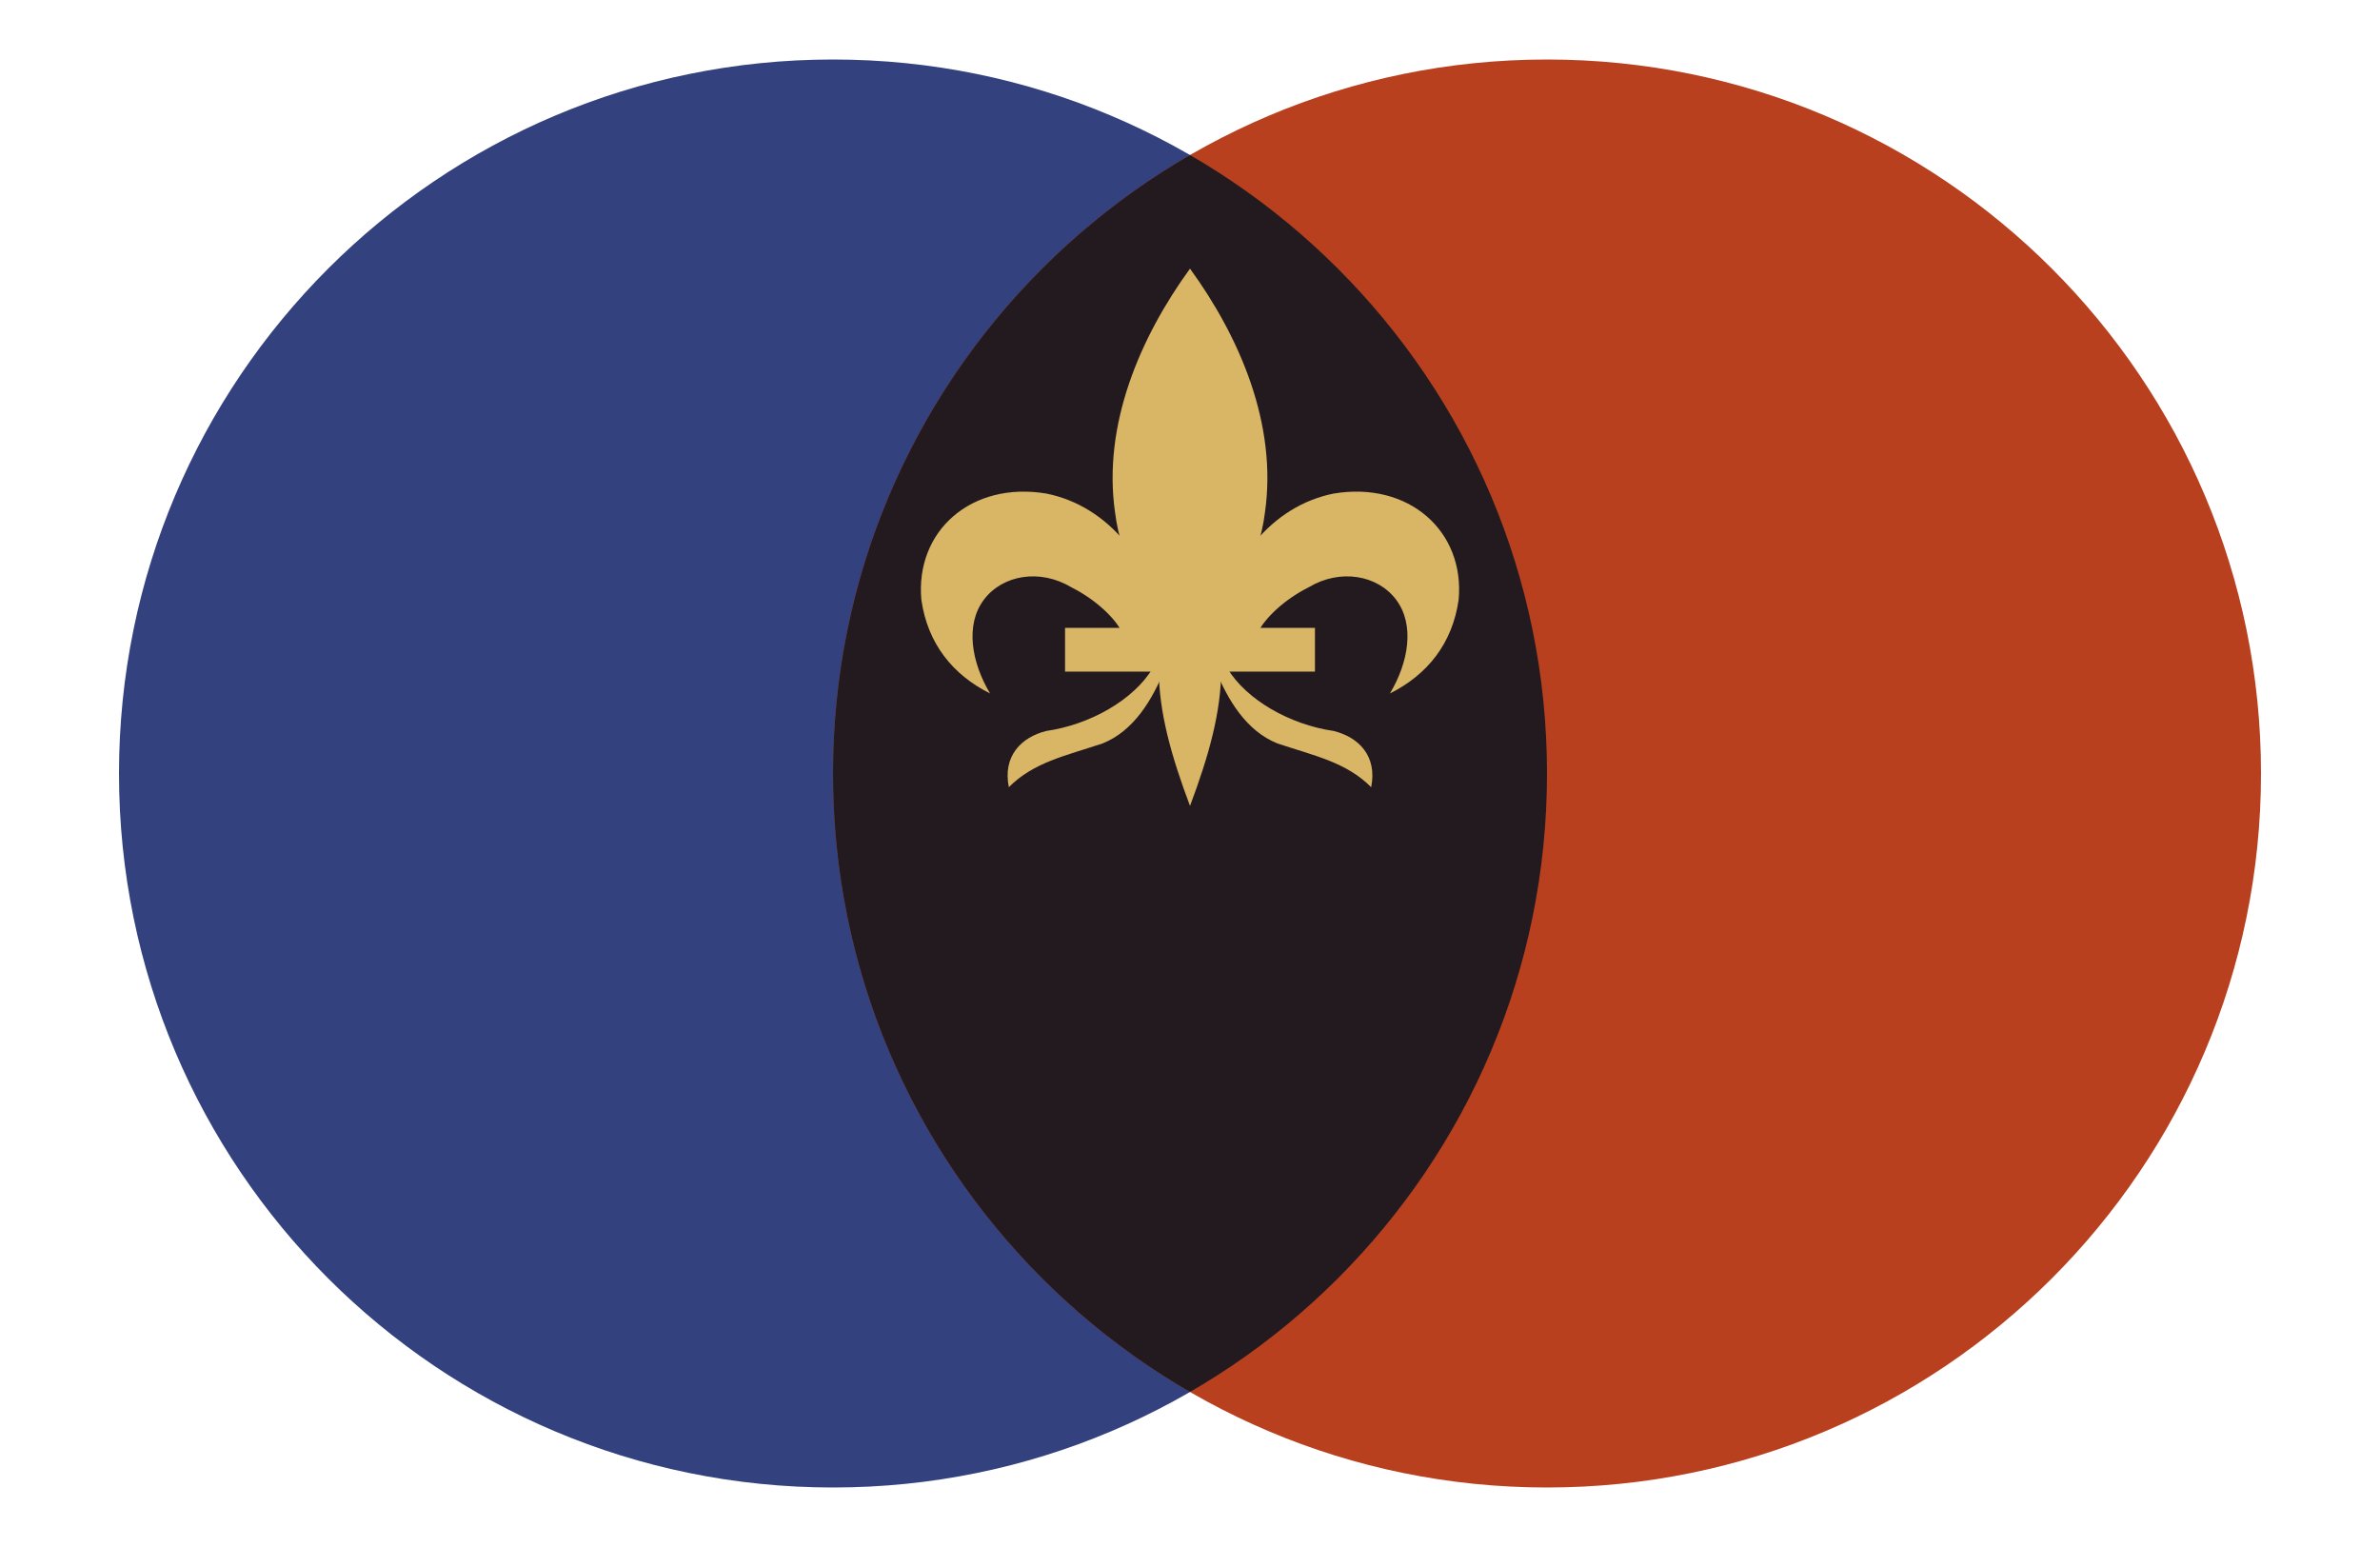
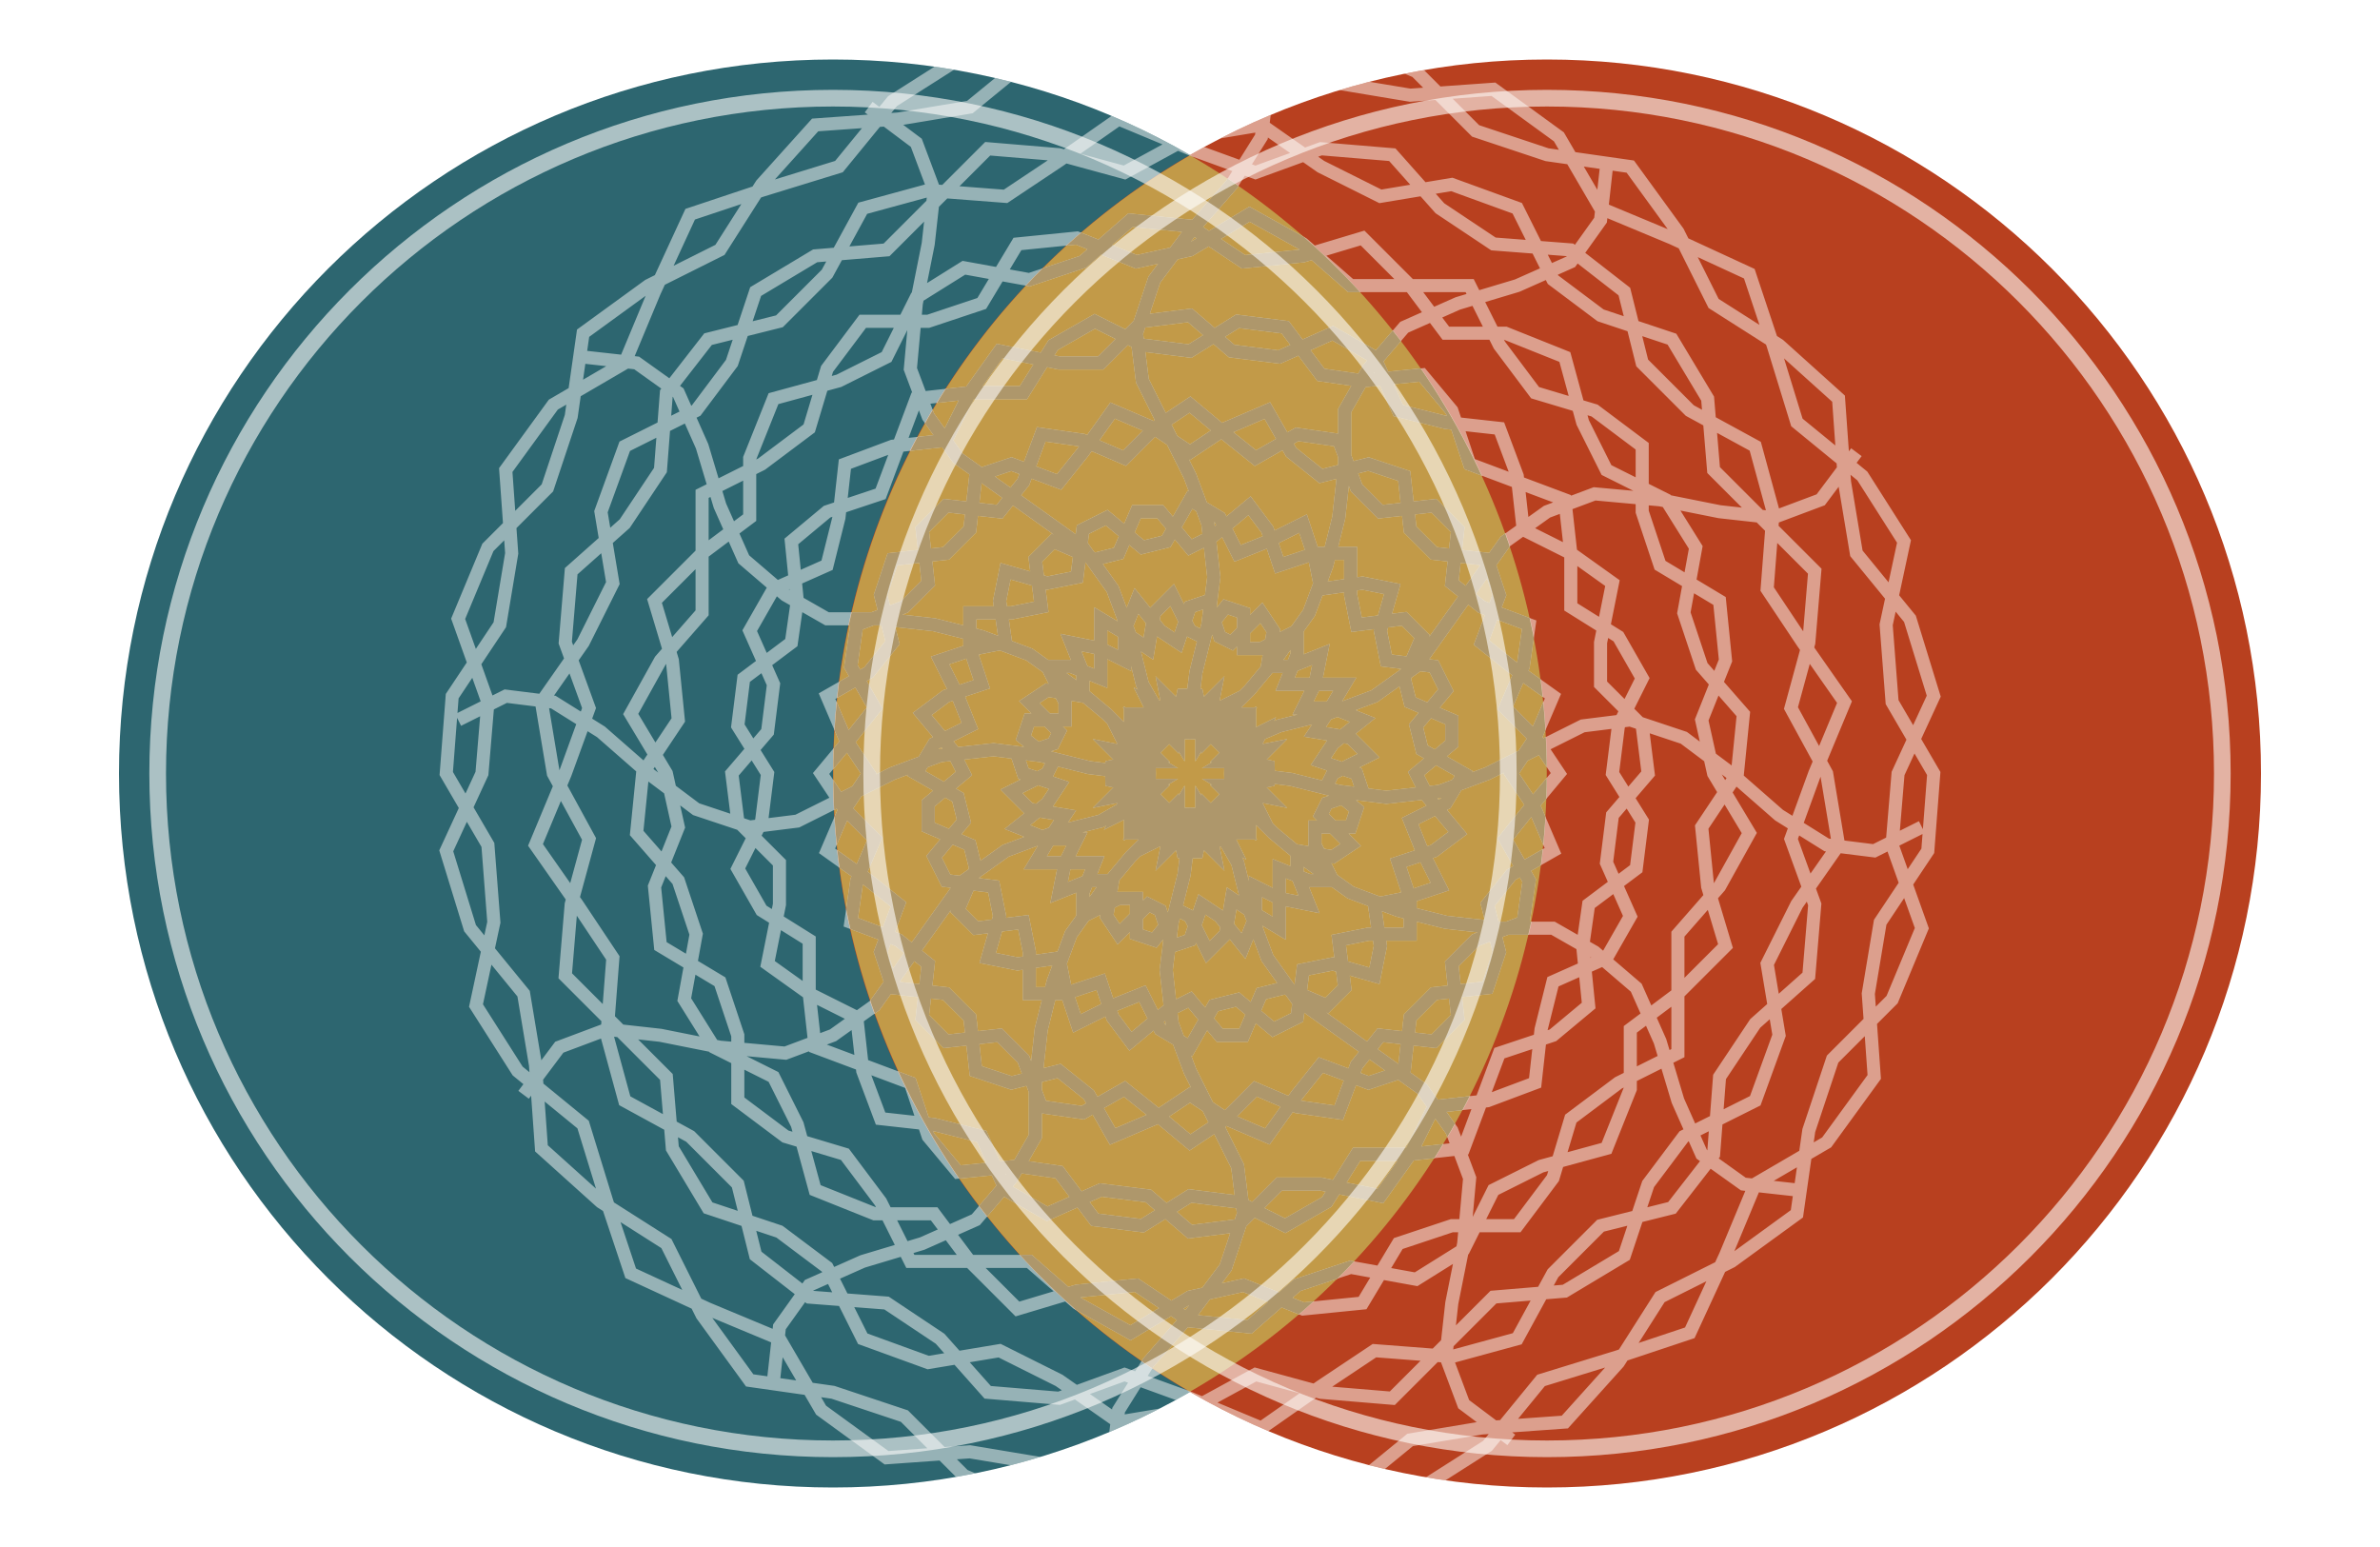
- <svg xmlns="http://www.w3.org/2000/svg" viewBox="0 0 40 26">
+ <svg xmlns="http://www.w3.org/2000/svg" xmlns:xlink="http://www.w3.org/1999/xlink" viewBox="0 0 40 26">
  <defs>
-     <clipPath id="lxa">
+     <clipPath id="a">
      <circle cx="14" cy="13" r="12" />
    </clipPath>
+     <clipPath id="b">
+       <circle cx="26" cy="13" r="12" />
+     </clipPath>
+     <clipPath id="c">
+       <path d="M20 2.61A12 12 0 0 1 20 23.39A12 12 0 0 1 20 2.61Z" />
+     </clipPath>
+     <path id="g" fill="none" stroke-width=".22" d="M21.0 13.0 21.4 13.1 20.9 13.2 20.6 13.2 21.1 13.5 21.2 13.7 20.6 13.4 20.5 13.5 20.9 14.0 20.7 14.0 20.3 13.6 20.3 13.8 20.4 14.3 20.2 14.1 20.1 13.6 20.0 14.0 19.9 14.4 19.8 13.9 19.8 13.6 19.5 14.1 19.3 14.2 19.6 13.6 19.5 13.5 19.0 13.9 19.0 13.7 19.4 13.3 19.2 13.3 18.7 13.4 18.9 13.2 19.4 13.1 19.0 13.0 18.6 12.9 19.1 12.8 19.4 12.8 18.9 12.5 18.8 12.3 19.4 12.6 19.5 12.5 19.1 12.0 19.3 12.0 19.7 12.4 19.7 12.2 19.6 11.7 19.8 11.9 19.9 12.4 20.0 12.0 20.1 11.6 20.2 12.1 20.2 12.4 20.5 11.9 20.7 11.8 20.4 12.4 20.5 12.5 21.0 12.1 21.0 12.3 20.6 12.7 20.8 12.7 21.3 12.6 21.1 12.8 20.6 12.9ZM21.0 13.0 20.6 13.1 21.1 13.2 21.3 13.4 20.8 13.3 20.6 13.3 21.0 13.7 21.0 13.9 20.5 13.5 20.4 13.6 20.7 14.2 20.5 14.1 20.2 13.6 20.2 13.9 20.1 14.4 20.0 14.0 19.9 13.6 19.8 14.1 19.6 14.3 19.7 13.8 19.7 13.6 19.3 14.0 19.1 14.0 19.5 13.5 19.4 13.4 18.8 13.7 18.9 13.5 19.4 13.2 19.1 13.2 18.6 13.1 19.0 13.0 19.4 12.9 18.9 12.8 18.7 12.6 19.2 12.7 19.4 12.7 19.0 12.3 19.0 12.1 19.5 12.5 19.6 12.4 19.3 11.8 19.5 11.9 19.8 12.4 19.8 12.1 19.9 11.6 20.0 12.0 20.1 12.4 20.2 11.9 20.4 11.7 20.3 12.2 20.3 12.4 20.7 12.0 20.9 12.0 20.5 12.5 20.6 12.6 21.2 12.3 21.1 12.5 20.6 12.8 20.9 12.8 21.4 12.9ZM22.8 13.0 22.9 13.3 22.3 13.5 22.2 13.7 22.7 14.2 22.4 14.4 21.8 14.3 21.8 14.7 22.0 15.2 21.5 15.1 21.1 14.9 21.1 15.4 20.9 15.9 20.5 15.4 20.2 15.2 20.0 15.8 19.7 15.9 19.5 15.3 19.3 15.2 18.8 15.7 18.6 15.4 18.7 14.8 18.3 14.8 17.8 15.0 17.9 14.5 18.1 14.1 17.6 14.1 17.1 13.9 17.6 13.5 17.8 13.2 17.2 13.0 17.1 12.7 17.7 12.5 17.8 12.3 17.3 11.8 17.6 11.6 18.2 11.7 18.2 11.3 18.0 10.8 18.5 10.9 18.9 11.1 18.9 10.6 19.1 10.1 19.5 10.6 19.8 10.8 20.0 10.2 20.3 10.1 20.5 10.7 20.7 10.8 21.2 10.3 21.4 10.6 21.3 11.2 21.7 11.2 22.2 11.0 22.1 11.5 21.9 11.9 22.4 11.9 22.9 12.1 22.4 12.5 22.2 12.8ZM22.4 13.0 22.3 13.2 22.8 13.6 22.7 13.9 22.1 13.9 22.1 14.2 22.4 14.8 22.0 14.8 21.5 14.6 21.5 15.1 21.5 15.6 21.0 15.3 20.7 15.1 20.6 15.7 20.3 16.0 20.0 15.4 19.8 15.3 19.4 15.8 19.1 15.7 19.1 15.1 18.8 15.1 18.2 15.4 18.2 15.0 18.4 14.5 17.9 14.5 17.4 14.5 17.7 14.0 17.9 13.7 17.3 13.6 17.0 13.3 17.6 13.0 17.7 12.8 17.2 12.4 17.3 12.1 17.9 12.1 17.9 11.8 17.6 11.2 18.0 11.2 18.5 11.4 18.5 10.9 18.5 10.4 19.0 10.7 19.3 10.9 19.4 10.3 19.7 10.0 20.0 10.6 20.2 10.7 20.6 10.2 20.9 10.3 20.9 10.9 21.2 10.9 21.8 10.6 21.8 11.0 21.6 11.5 22.1 11.5 22.6 11.5 22.3 12.0 22.1 12.3 22.7 12.4 23.0 12.7ZM24.6 13.0 24.3 13.5 23.7 13.8 23.9 14.3 24.2 14.9 23.6 15.1 23.1 15.2 23.2 15.9 23.1 16.4 22.4 16.2 21.9 16.3 21.8 17.1 21.4 17.3 20.8 16.8 20.4 16.9 20.0 17.6 19.5 17.3 19.2 16.7 18.7 16.9 18.1 17.2 17.9 16.6 17.8 16.1 17.1 16.2 16.6 16.1 16.8 15.4 16.7 14.9 15.9 14.8 15.7 14.4 16.2 13.8 16.1 13.4 15.4 13.0 15.7 12.5 16.3 12.2 16.1 11.7 15.8 11.1 16.4 10.9 16.9 10.8 16.8 10.1 16.9 9.6 17.6 9.8 18.1 9.7 18.2 8.9 18.6 8.7 19.2 9.2 19.6 9.1 20.0 8.4 20.5 8.7 20.8 9.3 21.3 9.1 21.9 8.8 22.1 9.4 22.2 9.9 22.9 9.8 23.4 9.9 23.2 10.6 23.3 11.1 24.1 11.2 24.3 11.6 23.8 12.2 23.9 12.6ZM23.8 13.0 24.0 13.4 24.5 14.0 24.1 14.3 23.5 14.5 23.7 15.1 23.7 15.7 23.0 15.7 22.5 15.8 22.6 16.6 22.3 16.9 21.6 16.6 21.2 16.7 20.9 17.4 20.5 17.4 20.0 16.8 19.6 17.0 19.0 17.5 18.7 17.1 18.5 16.5 17.9 16.7 17.3 16.7 17.3 16.0 17.2 15.5 16.4 15.6 16.1 15.3 16.4 14.6 16.3 14.2 15.6 13.9 15.6 13.5 16.2 13.0 16.0 12.6 15.5 12.0 15.9 11.7 16.5 11.5 16.3 10.9 16.3 10.3 17.0 10.3 17.5 10.2 17.4 9.4 17.7 9.1 18.4 9.4 18.8 9.3 19.1 8.6 19.5 8.6 20.0 9.2 20.4 9.0 21.0 8.5 21.3 8.9 21.5 9.5 22.1 9.3 22.7 9.3 22.7 10.0 22.8 10.5 23.6 10.4 23.9 10.7 23.6 11.4 23.7 11.8 24.4 12.1 24.4 12.5ZM26.2 13.0 25.7 13.6 25.3 14.1 25.7 14.8 25.6 15.5 24.8 15.8 24.4 16.2 24.5 17.1 24.1 17.5 23.2 17.4 22.8 17.9 22.5 18.7 21.8 18.6 21.1 18.3 20.6 18.8 20.0 19.2 19.4 18.7 18.9 18.3 18.2 18.7 17.5 18.6 17.2 17.8 16.8 17.4 15.9 17.5 15.5 17.1 15.6 16.2 15.1 15.8 14.3 15.5 14.4 14.8 14.7 14.1 14.2 13.6 13.8 13.0 14.3 12.4 14.7 11.9 14.3 11.2 14.4 10.5 15.2 10.2 15.6 9.8 15.5 8.9 15.9 8.5 16.8 8.6 17.2 8.1 17.5 7.3 18.2 7.4 18.9 7.7 19.4 7.2 20.0 6.8 20.6 7.3 21.1 7.7 21.8 7.3 22.5 7.4 22.8 8.2 23.2 8.6 24.1 8.5 24.5 8.9 24.4 9.8 24.9 10.2 25.7 10.5 25.6 11.2 25.3 11.9 25.8 12.4ZM25.4 13.0 25.8 13.6 26.1 14.3 25.4 14.7 25.0 15.2 25.2 16.0 25.0 16.6 24.1 16.7 23.7 17.1 23.6 18.0 23.0 18.2 22.2 17.9 21.8 18.4 21.3 19.1 20.6 18.8 20.0 18.4 19.4 18.8 18.7 19.1 18.3 18.4 17.8 18.0 17.0 18.2 16.4 18.0 16.3 17.1 15.9 16.7 15.0 16.6 14.8 16.0 15.1 15.2 14.6 14.8 13.9 14.3 14.2 13.6 14.6 13.0 14.2 12.4 13.9 11.7 14.6 11.3 15.0 10.8 14.8 10.0 15.0 9.4 15.9 9.3 16.3 8.9 16.4 8.0 17.0 7.8 17.8 8.1 18.2 7.6 18.7 6.9 19.4 7.2 20.0 7.6 20.6 7.2 21.3 6.9 21.7 7.6 22.2 8.0 23.0 7.8 23.6 8.0 23.7 8.9 24.1 9.3 25.0 9.4 25.2 10.0 24.9 10.8 25.4 11.2 26.1 11.7 25.8 12.4ZM27.7 13.0 27.1 13.7 27.0 14.5 27.4 15.4 27.0 16.1 26.1 16.5 25.9 17.3 25.8 18.2 25.0 18.5 24.1 18.6 23.7 19.4 23.2 20.1 22.2 19.9 21.5 19.9 20.8 20.6 20.0 20.7 19.3 20.1 18.5 20.0 17.6 20.4 16.9 20.0 16.5 19.1 15.7 18.9 14.8 18.8 14.5 18.0 14.4 17.1 13.6 16.7 12.9 16.2 13.1 15.2 13.1 14.5 12.4 13.8 12.3 13.0 12.9 12.3 13.0 11.5 12.6 10.6 13.0 9.9 13.9 9.5 14.1 8.7 14.2 7.8 15.0 7.5 15.9 7.4 16.3 6.6 16.8 5.9 17.8 6.1 18.5 6.1 19.2 5.4 20.0 5.3 20.7 5.9 21.5 6.0 22.4 5.6 23.1 6.0 23.5 6.9 24.3 7.1 25.2 7.2 25.5 8.0 25.6 8.9 26.4 9.3 27.1 9.8 26.9 10.8 26.9 11.5 27.6 12.2ZM27.1 13.0 27.6 13.8 27.5 14.6 26.7 15.2 26.6 15.9 26.7 16.9 26.1 17.4 25.2 17.7 24.9 18.5 24.6 19.3 23.7 19.4 22.8 19.4 22.3 20.2 21.6 20.6 20.8 20.2 20.0 20.1 19.2 20.6 18.4 20.5 17.8 19.7 17.1 19.6 16.1 19.7 15.6 19.1 15.3 18.2 14.5 17.9 13.7 17.6 13.6 16.7 13.6 15.8 12.8 15.3 12.4 14.6 12.8 13.8 12.9 13.0 12.4 12.2 12.5 11.4 13.3 10.8 13.4 10.1 13.3 9.1 13.9 8.6 14.8 8.3 15.1 7.5 15.4 6.7 16.3 6.6 17.2 6.6 17.7 5.8 18.4 5.4 19.2 5.8 20.0 5.9 20.8 5.4 21.6 5.5 22.2 6.3 22.9 6.4 23.9 6.3 24.4 6.9 24.7 7.8 25.5 8.1 26.3 8.4 26.4 9.3 26.4 10.2 27.2 10.7 27.6 11.4 27.2 12.2ZM29.2 13.0 28.6 13.9 28.7 14.9 29.0 15.9 28.2 16.7 27.4 17.3 27.4 18.3 27.0 19.3 25.9 19.6 25.1 20.0 24.6 21.0 23.8 21.5 22.7 21.3 21.8 21.6 21.0 22.3 20.0 22.2 19.1 21.6 18.1 21.7 17.1 22.0 16.3 21.2 15.7 20.4 14.7 20.4 13.7 20.0 13.4 18.9 13.0 18.1 12.0 17.6 11.5 16.8 11.7 15.7 11.4 14.8 10.7 14.0 10.8 13.0 11.4 12.1 11.3 11.1 11.0 10.1 11.8 9.3 12.6 8.7 12.6 7.7 13.0 6.7 14.1 6.4 14.9 6.0 15.4 5.0 16.2 4.5 17.3 4.7 18.2 4.4 19.0 3.7 20.0 3.8 20.9 4.4 21.9 4.3 22.9 4.0 23.7 4.8 24.3 5.6 25.3 5.6 26.3 6.0 26.6 7.1 27.0 7.9 28.0 8.4 28.5 9.2 28.3 10.3 28.6 11.2 29.3 12.0ZM28.8 13.0 29.4 14.0 28.9 14.9 28.2 15.7 28.2 16.7 28.2 17.7 27.2 18.2 26.4 18.8 26.1 19.8 25.5 20.6 24.4 20.6 23.5 20.9 22.9 21.9 21.9 22.0 20.9 21.6 20.0 21.8 19.0 22.4 18.1 21.9 17.3 21.2 16.3 21.2 15.3 21.2 14.8 20.2 14.2 19.4 13.2 19.1 12.4 18.5 12.4 17.4 12.1 16.5 11.1 15.9 11.0 14.9 11.4 13.9 11.2 13.0 10.6 12.0 11.1 11.1 11.8 10.3 11.8 9.3 11.8 8.3 12.8 7.8 13.6 7.2 13.9 6.2 14.5 5.4 15.6 5.4 16.5 5.1 17.1 4.1 18.1 4.0 19.1 4.4 20.0 4.2 21.0 3.6 21.9 4.1 22.7 4.8 23.7 4.8 24.7 4.8 25.2 5.8 25.8 6.6 26.8 6.9 27.6 7.5 27.6 8.6 27.9 9.5 28.9 10.1 29.0 11.1 28.6 12.1ZM30.5 13.0 30.1 14.1 30.5 15.2 30.4 16.4 29.5 17.2 28.9 18.1 28.8 19.4 28.1 20.3 26.9 20.6 26.1 21.4 25.5 22.5 24.4 22.8 23.1 22.7 22.2 23.3 21.2 24.0 20.0 23.5 18.9 23.1 17.8 23.5 16.6 23.4 15.8 22.5 14.9 21.9 13.6 21.8 12.7 21.1 12.4 19.9 11.6 19.1 10.5 18.5 10.2 17.4 10.3 16.1 9.7 15.2 9.0 14.2 9.5 13.0 9.9 11.9 9.5 10.8 9.6 9.6 10.5 8.8 11.1 7.9 11.2 6.6 11.9 5.7 13.1 5.4 13.9 4.6 14.5 3.5 15.6 3.2 16.9 3.3 17.8 2.7 18.8 2.0 20.0 2.5 21.1 2.9 22.2 2.5 23.4 2.6 24.2 3.5 25.1 4.1 26.4 4.2 27.3 4.9 27.6 6.1 28.4 6.9 29.5 7.5 29.8 8.6 29.7 9.9 30.3 10.8 31.0 11.8ZM30.7 13.0 30.9 14.2 30.2 15.2 29.7 16.2 29.9 17.4 29.5 18.5 28.3 19.1 27.7 19.9 27.3 21.1 26.3 21.7 25.1 21.8 24.3 22.6 23.4 23.5 22.2 23.4 21.1 23.1 20.0 23.7 18.8 23.9 17.8 23.2 16.8 22.7 15.6 22.9 14.5 22.5 13.9 21.3 13.1 20.7 11.9 20.3 11.3 19.3 11.2 18.1 10.4 17.3 9.5 16.4 9.6 15.2 9.9 14.1 9.3 13.0 9.1 11.8 9.8 10.8 10.3 9.8 10.1 8.6 10.5 7.5 11.7 6.9 12.3 6.1 12.7 4.9 13.7 4.3 14.9 4.2 15.7 3.4 16.6 2.5 17.8 2.6 18.9 2.9 20.0 2.3 21.2 2.1 22.2 2.8 23.2 3.3 24.4 3.1 25.5 3.5 26.1 4.7 26.9 5.3 28.1 5.7 28.7 6.7 28.8 7.9 29.6 8.7 30.5 9.6 30.4 10.8 30.1 11.9ZM31.9 13.0 31.8 14.2 32.3 15.6 31.8 16.8 30.8 17.8 30.4 19.0 30.2 20.4 29.1 21.2 27.9 21.8 27.2 22.9 26.3 23.9 24.9 24.0 23.7 24.2 22.6 25.1 21.3 25.5 20.0 24.9 18.8 24.8 17.4 25.3 16.2 24.8 15.2 23.8 14.0 23.4 12.6 23.2 11.8 22.1 11.2 20.9 10.1 20.2 9.1 19.3 9.0 17.9 8.8 16.7 7.9 15.6 7.5 14.3 8.1 13.0 8.2 11.8 7.7 10.4 8.2 9.2 9.2 8.2 9.6 7.0 9.8 5.6 10.9 4.8 12.1 4.2 12.8 3.1 13.7 2.1 15.1 2.0 16.3 1.8 17.4 0.9 18.7 0.5 20.0 1.1 21.2 1.2 22.6 0.7 23.8 1.2 24.8 2.2 26.0 2.6 27.4 2.8 28.2 3.9 28.8 5.1 29.9 5.8 30.9 6.7 31.0 8.1 31.2 9.3 32.1 10.4 32.5 11.7ZM32.5 13.0 32.4 14.3 31.6 15.5 31.4 16.7 31.5 18.1 30.7 19.2 29.5 19.9 29.0 21.1 28.4 22.4 27.2 22.8 25.9 23.2 25.0 24.3 23.9 25.0 22.5 24.7 21.2 24.8 20.0 25.5 18.7 25.4 17.5 24.6 16.3 24.4 14.9 24.5 13.8 23.7 13.1 22.5 11.9 22.0 10.6 21.4 10.2 20.2 9.8 18.9 8.7 18.0 8.0 16.9 8.3 15.5 8.2 14.2 7.5 13.0 7.6 11.7 8.4 10.5 8.6 9.3 8.5 7.9 9.3 6.8 10.5 6.1 11.0 4.9 11.6 3.6 12.8 3.2 14.1 2.8 15.0 1.7 16.1 1.0 17.5 1.3 18.8 1.2 20.0 0.5 21.3 0.6 22.5 1.4 23.7 1.6 25.1 1.5 26.2 2.3 26.9 3.5 28.1 4.0 29.4 4.6 29.8 5.8 30.2 7.1 31.3 8.0 32.0 9.1 31.7 10.5 31.8 11.8ZM20.9 13.0 21.7 13.1 22.5 13.3 23.3 13.4 24.2 13.3 25.0 13.0 25.8 12.6 26.6 12.2 27.4 12.1 28.3 12.4 29.1 13.0 29.9 13.7 30.7 14.2 31.5 14.3 32.3 13.9M20.8 13.4 21.4 14.0 22.0 14.5 22.7 15.0 23.5 15.3 24.3 15.5 25.2 15.6 26.1 15.6 26.8 16.0 27.5 16.6 27.9 17.5 28.2 18.5 28.6 19.4 29.3 19.9 30.2 20.0M20.4 13.8 20.8 14.5 21.0 15.3 21.3 16.1 21.8 16.8 22.5 17.3 23.2 17.8 23.9 18.3 24.4 19.0 24.7 19.8 24.6 20.9 24.4 21.9 24.3 22.8 24.6 23.6 25.4 24.2M20.0 13.9 19.9 14.7 19.7 15.5 19.6 16.3 19.7 17.2 20.0 18.0 20.4 18.8 20.8 19.6 20.9 20.4 20.6 21.3 20.0 22.1 19.3 22.9 18.8 23.7 18.7 24.5 19.1 25.3M19.6 13.8 19.0 14.4 18.5 15.0 18.0 15.7 17.7 16.5 17.5 17.3 17.4 18.2 17.4 19.1 17.0 19.8 16.4 20.5 15.5 20.9 14.5 21.2 13.6 21.6 13.1 22.3 13.0 23.2M19.2 13.4 18.5 13.8 17.7 14.0 16.9 14.3 16.2 14.8 15.7 15.5 15.2 16.2 14.7 16.9 14.0 17.4 13.2 17.7 12.1 17.6 11.1 17.4 10.2 17.3 9.4 17.6 8.8 18.4M19.1 13.0 18.3 12.9 17.5 12.7 16.7 12.6 15.8 12.7 15.0 13.0 14.2 13.4 13.4 13.8 12.6 13.9 11.7 13.6 10.9 13.0 10.1 12.3 9.3 11.8 8.5 11.7 7.7 12.1M19.2 12.6 18.6 12.0 18.0 11.5 17.3 11.0 16.5 10.7 15.7 10.5 14.8 10.4 13.9 10.4 13.2 10.0 12.5 9.4 12.1 8.5 11.8 7.5 11.4 6.6 10.7 6.1 9.8 6.0M19.6 12.2 19.2 11.5 19.0 10.7 18.7 9.9 18.2 9.2 17.5 8.7 16.8 8.2 16.1 7.7 15.6 7.0 15.3 6.2 15.4 5.1 15.6 4.1 15.7 3.2 15.4 2.4 14.6 1.8M20.0 12.1 20.1 11.3 20.3 10.5 20.4 9.7 20.3 8.8 20.0 8.0 19.6 7.2 19.2 6.4 19.1 5.6 19.4 4.7 20.0 3.9 20.7 3.1 21.2 2.3 21.3 1.5 20.9 0.7M20.4 12.2 21.0 11.6 21.5 11.0 22.0 10.3 22.3 9.5 22.5 8.7 22.6 7.8 22.6 6.9 23.0 6.2 23.6 5.5 24.5 5.1 25.5 4.8 26.4 4.4 26.9 3.7 27.0 2.8M20.8 12.5 21.5 12.2 22.3 12.0 23.1 11.7 23.8 11.2 24.3 10.5 24.8 9.8 25.3 9.1 26.0 8.6 26.8 8.3 27.9 8.4 28.9 8.6 29.8 8.7 30.6 8.4 31.2 7.6" />
  </defs>
-   <circle cx="14" cy="13" r="12" fill="#33427E" />
+   <circle cx="14" cy="13" r="12" fill="#2D6670" />
  <circle cx="26" cy="13" r="12" fill="#B8401F" />
-   <circle cx="26" cy="13" r="12" fill="#231A1F" clip-path="url(#lxa)" />
-   <g transform="translate(14.75 4.2) scale(.105)">
-     <path fill="#D9B566" d="M50 3 C 58 14, 64 28, 62 42 C 61 50, 57 56, 55 61 L 45 61 C 43 56, 39 50, 38 42 C 36 28, 42 14, 50 3 Z" />
-     <path fill="#D9B566" d="M46 61 C 44 50, 37 41, 27 39 C 15 37, 6 45, 7 56 C 8 63, 12 68, 18 71 C 15 66, 14 60, 17 56 C 20 52, 26 51, 31 54 C 35 56, 38 59, 39 61 Z" />
-     <path fill="#D9B566" d="M 54 61 C 56 50 63 41 73 39 C 85 37 94 45 93 56 C 92 63 88 68 82 71 C 85 66 86 60 83 56 C 80 52 74 51 69 54 C 65 56 62 59 61 61 Z" />
-     <path fill="#D9B566" d="M30 60.5 H70 V67.5 H30 Z" />
-     <path fill="#D9B566" d="M45 67 C 45 74, 47 81, 50 89 C 53 81, 55 74, 55 67 Z" />
-     <path fill="#D9B566" d="M44 67 C 41 72, 34 76, 27 77 C 23 78, 20 81, 21 86 C 25 82, 30 81, 36 79 C 41 77, 44 72, 46 67 Z" />
-     <path fill="#D9B566" d="M 56 67 C 59 72 66 76 73 77 C 77 78 80 81 79 86 C 75 82 70 81 64 79 C 59 77 56 72 54 67 Z" />
-   </g>
+   <path d="M20 2.61A12 12 0 0 1 20 23.39A12 12 0 0 1 20 2.61Z" fill="#C29A48" />
+   <use href="#g" xlink:href="#g" clip-path="url(#a)" stroke="#FFFEFB" opacity=".5" />
+   <use href="#g" xlink:href="#g" clip-path="url(#b)" stroke="#FFFEFB" opacity=".5" />
+   <use href="#g" xlink:href="#g" clip-path="url(#c)" stroke="#7E5F22" opacity=".58" />
+   <circle cx="14" cy="13" r="11.35" fill="none" stroke="#FFFEFB" stroke-width=".28" opacity=".6" />
+   <circle cx="26" cy="13" r="11.35" fill="none" stroke="#FFFEFB" stroke-width=".28" opacity=".6" />
</svg>
